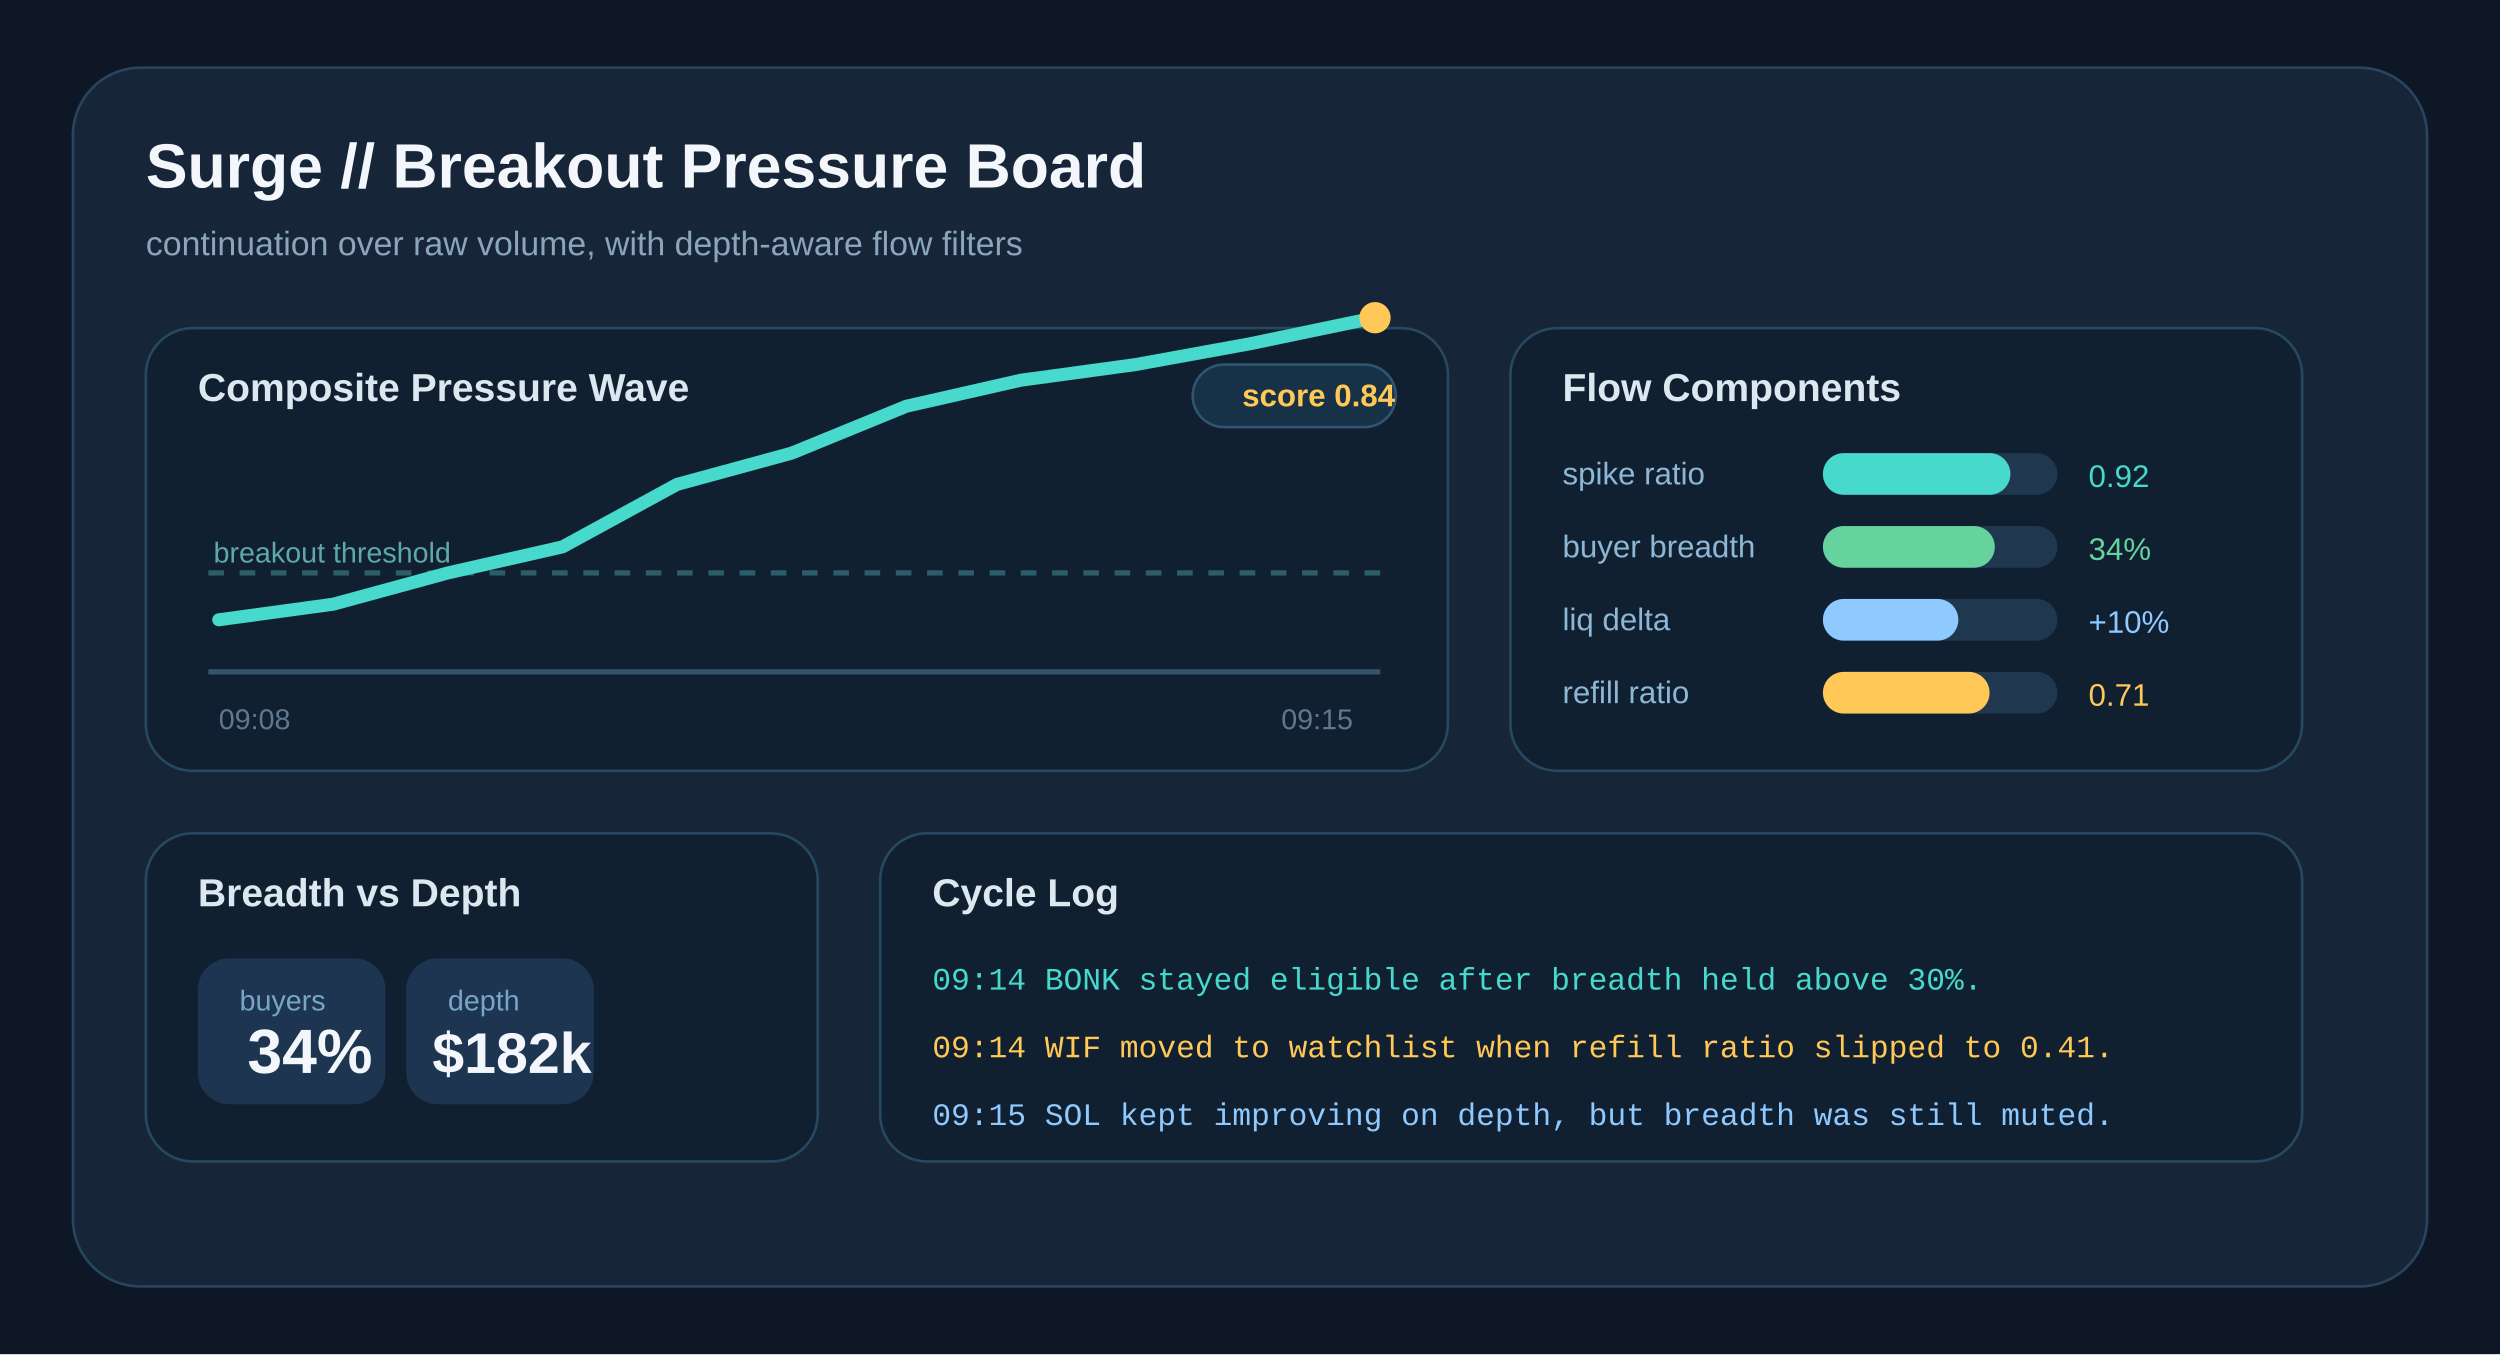
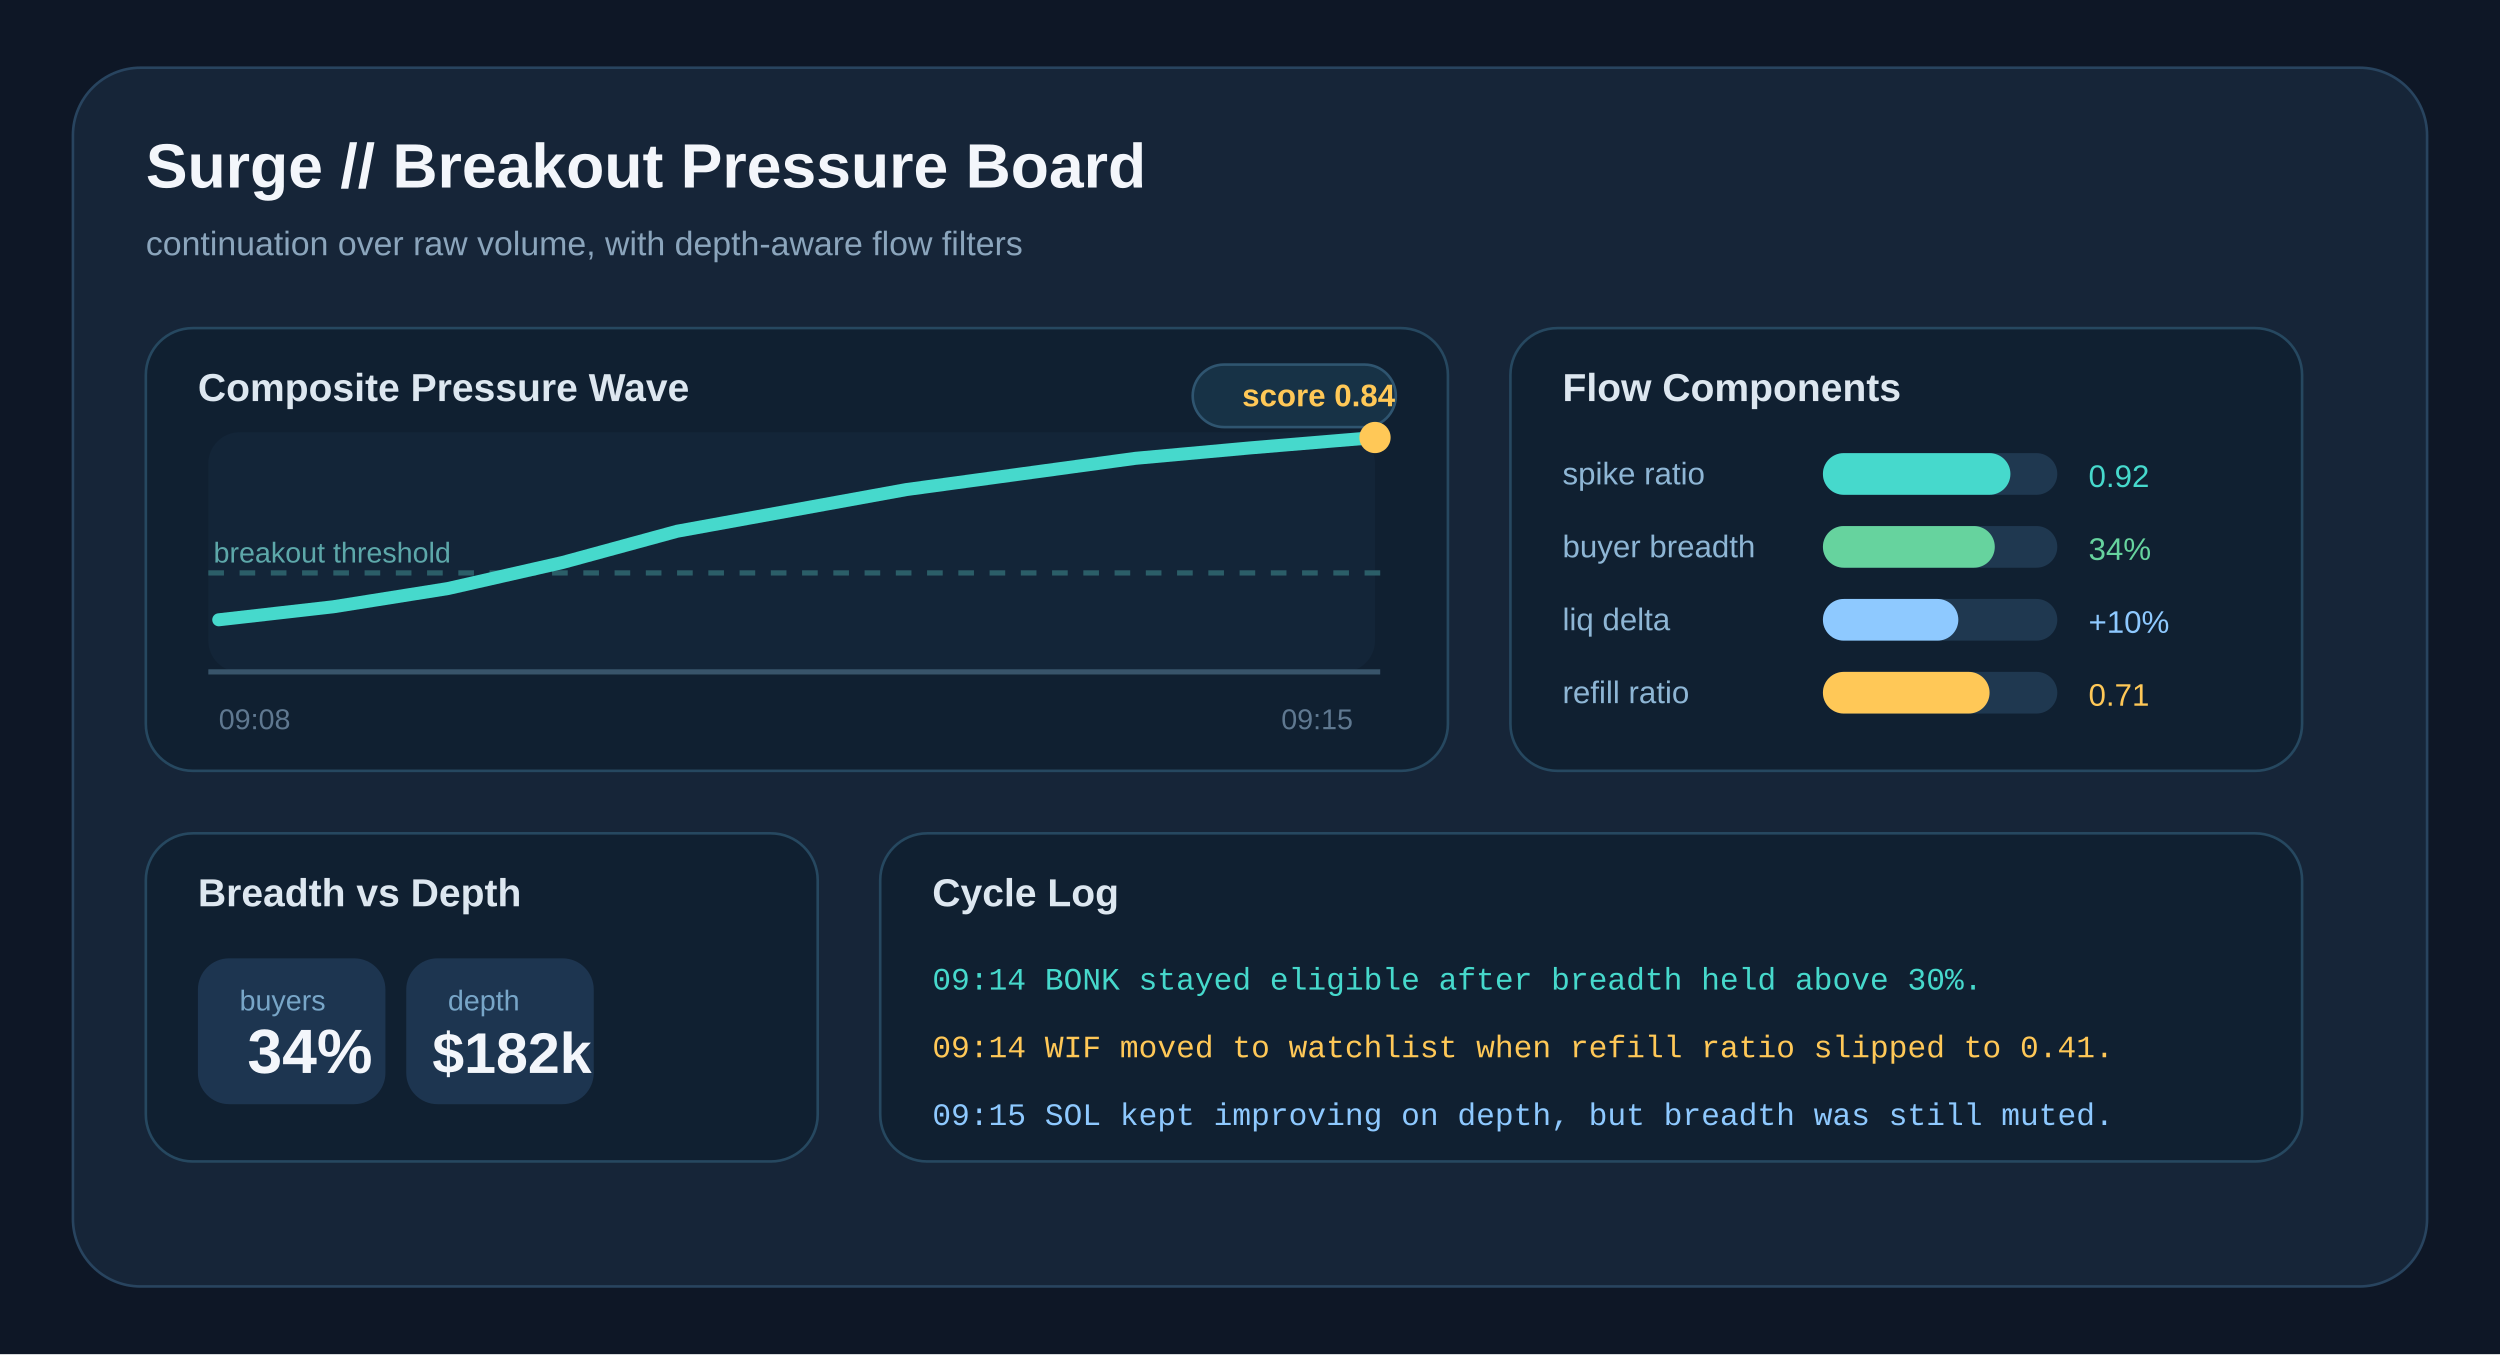
<svg xmlns="http://www.w3.org/2000/svg" width="960" height="520" viewBox="0 0 960 520" fill="none">
  <rect width="960" height="520" fill="#0E1726" />
  <rect x="28" y="26" width="904" height="468" rx="26" fill="#162538" stroke="#28445F" />
  <text x="56" y="72" fill="#F3F6FB" font-family="Arial, sans-serif" font-size="24" font-weight="700">Surge // Breakout Pressure Board</text>
  <text x="56" y="98" fill="#8BA5BC" font-family="Arial, sans-serif" font-size="13">continuation over raw volume, with depth-aware flow filters</text>
  <rect x="56" y="126" width="500" height="170" rx="18" fill="#102031" stroke="#264860" />
  <text x="76" y="154" fill="#DDE7F0" font-family="Arial, sans-serif" font-size="15" font-weight="700">Composite Pressure Wave</text>
  <rect x="458" y="140" width="78" height="24" rx="12" fill="#173246" stroke="#2f5570" />
  <text x="477" y="156" fill="#FFC857" font-family="Arial, sans-serif" font-size="12" font-weight="700">score 0.84</text>
+   <rect x="80" y="166" width="448" height="92" rx="12" fill="#132538" />
  <line x1="80" y1="258" x2="530" y2="258" stroke="#38546A" stroke-width="2" />
  <line x1="80" y1="220" x2="530" y2="220" stroke="#2B5E68" stroke-width="2" stroke-dasharray="6 6" />
  <text x="82" y="216" fill="#5da8aa" font-family="Arial, sans-serif" font-size="11">breakout threshold</text>
-   <path d="M84 238 L128 232 L172 220 L216 210 L260 186 L304 174 L348 156 L392 146 L436 140 L480 132 L528 122" stroke="#46D9CC" stroke-width="5" stroke-linecap="round" stroke-linejoin="round" />
-   <circle cx="528" cy="122" r="6" fill="#FFC857" />
+   <path d="M84 238 L128 233 L172 226 L216 216 L260 204 L304 196 L348 188 L392 182 L436 176 L480 172 L528 168" stroke="#46D9CC" stroke-width="5" stroke-linecap="round" stroke-linejoin="round" />
+   <circle cx="528" cy="168" r="6" fill="#FFC857" />
  <text x="84" y="280" fill="#5f7890" font-family="Arial, sans-serif" font-size="11">09:08</text>
  <text x="492" y="280" fill="#5f7890" font-family="Arial, sans-serif" font-size="11">09:15</text>
  <rect x="580" y="126" width="304" height="170" rx="18" fill="#102031" stroke="#264860" />
  <text x="600" y="154" fill="#DDE7F0" font-family="Arial, sans-serif" font-size="15" font-weight="700">Flow Components</text>
  <text x="600" y="186" fill="#8EB6D5" font-family="Arial, sans-serif" font-size="12">spike ratio</text>
  <rect x="700" y="174" width="90" height="16" rx="8" fill="#1F3850" />
  <rect x="700" y="174" width="72" height="16" rx="8" fill="#46D9CC" />
  <text x="802" y="187" fill="#46D9CC" font-family="Arial, sans-serif" font-size="12">0.92</text>
  <text x="600" y="214" fill="#8EB6D5" font-family="Arial, sans-serif" font-size="12">buyer breadth</text>
  <rect x="700" y="202" width="90" height="16" rx="8" fill="#1F3850" />
  <rect x="700" y="202" width="66" height="16" rx="8" fill="#66D39E" />
  <text x="802" y="215" fill="#66D39E" font-family="Arial, sans-serif" font-size="12">34%</text>
  <text x="600" y="242" fill="#8EB6D5" font-family="Arial, sans-serif" font-size="12">liq delta</text>
  <rect x="700" y="230" width="90" height="16" rx="8" fill="#1F3850" />
  <rect x="700" y="230" width="52" height="16" rx="8" fill="#8EC9FF" />
  <text x="802" y="243" fill="#8EC9FF" font-family="Arial, sans-serif" font-size="12">+10%</text>
  <text x="600" y="270" fill="#8EB6D5" font-family="Arial, sans-serif" font-size="12">refill ratio</text>
  <rect x="700" y="258" width="90" height="16" rx="8" fill="#1F3850" />
  <rect x="700" y="258" width="64" height="16" rx="8" fill="#FFC857" />
  <text x="802" y="271" fill="#FFC857" font-family="Arial, sans-serif" font-size="12">0.71</text>
  <rect x="56" y="320" width="258" height="126" rx="18" fill="#102031" stroke="#264860" />
  <text x="76" y="348" fill="#DDE7F0" font-family="Arial, sans-serif" font-size="15" font-weight="700">Breadth vs Depth</text>
  <rect x="76" y="368" width="72" height="56" rx="12" fill="#1D3550" />
  <text x="92" y="388" fill="#78A6C8" font-family="Arial, sans-serif" font-size="11">buyers</text>
  <text x="95" y="412" fill="#F3F6FB" font-family="Arial, sans-serif" font-size="24" font-weight="700">34%</text>
  <rect x="156" y="368" width="72" height="56" rx="12" fill="#1D3550" />
  <text x="172" y="388" fill="#78A6C8" font-family="Arial, sans-serif" font-size="11">depth</text>
  <text x="166" y="412" fill="#F3F6FB" font-family="Arial, sans-serif" font-size="22" font-weight="700">$182k</text>
  <rect x="338" y="320" width="546" height="126" rx="18" fill="#102031" stroke="#264860" />
  <text x="358" y="348" fill="#DDE7F0" font-family="Arial, sans-serif" font-size="15" font-weight="700">Cycle Log</text>
  <text x="358" y="380" fill="#46D9CC" font-family="Courier New, monospace" font-size="12">09:14 BONK stayed eligible after breadth held above 30%.</text>
  <text x="358" y="406" fill="#FFC857" font-family="Courier New, monospace" font-size="12">09:14 WIF moved to watchlist when refill ratio slipped to 0.41.</text>
  <text x="358" y="432" fill="#8EC9FF" font-family="Courier New, monospace" font-size="12">09:15 SOL kept improving on depth, but breadth was still muted.</text>
</svg>
